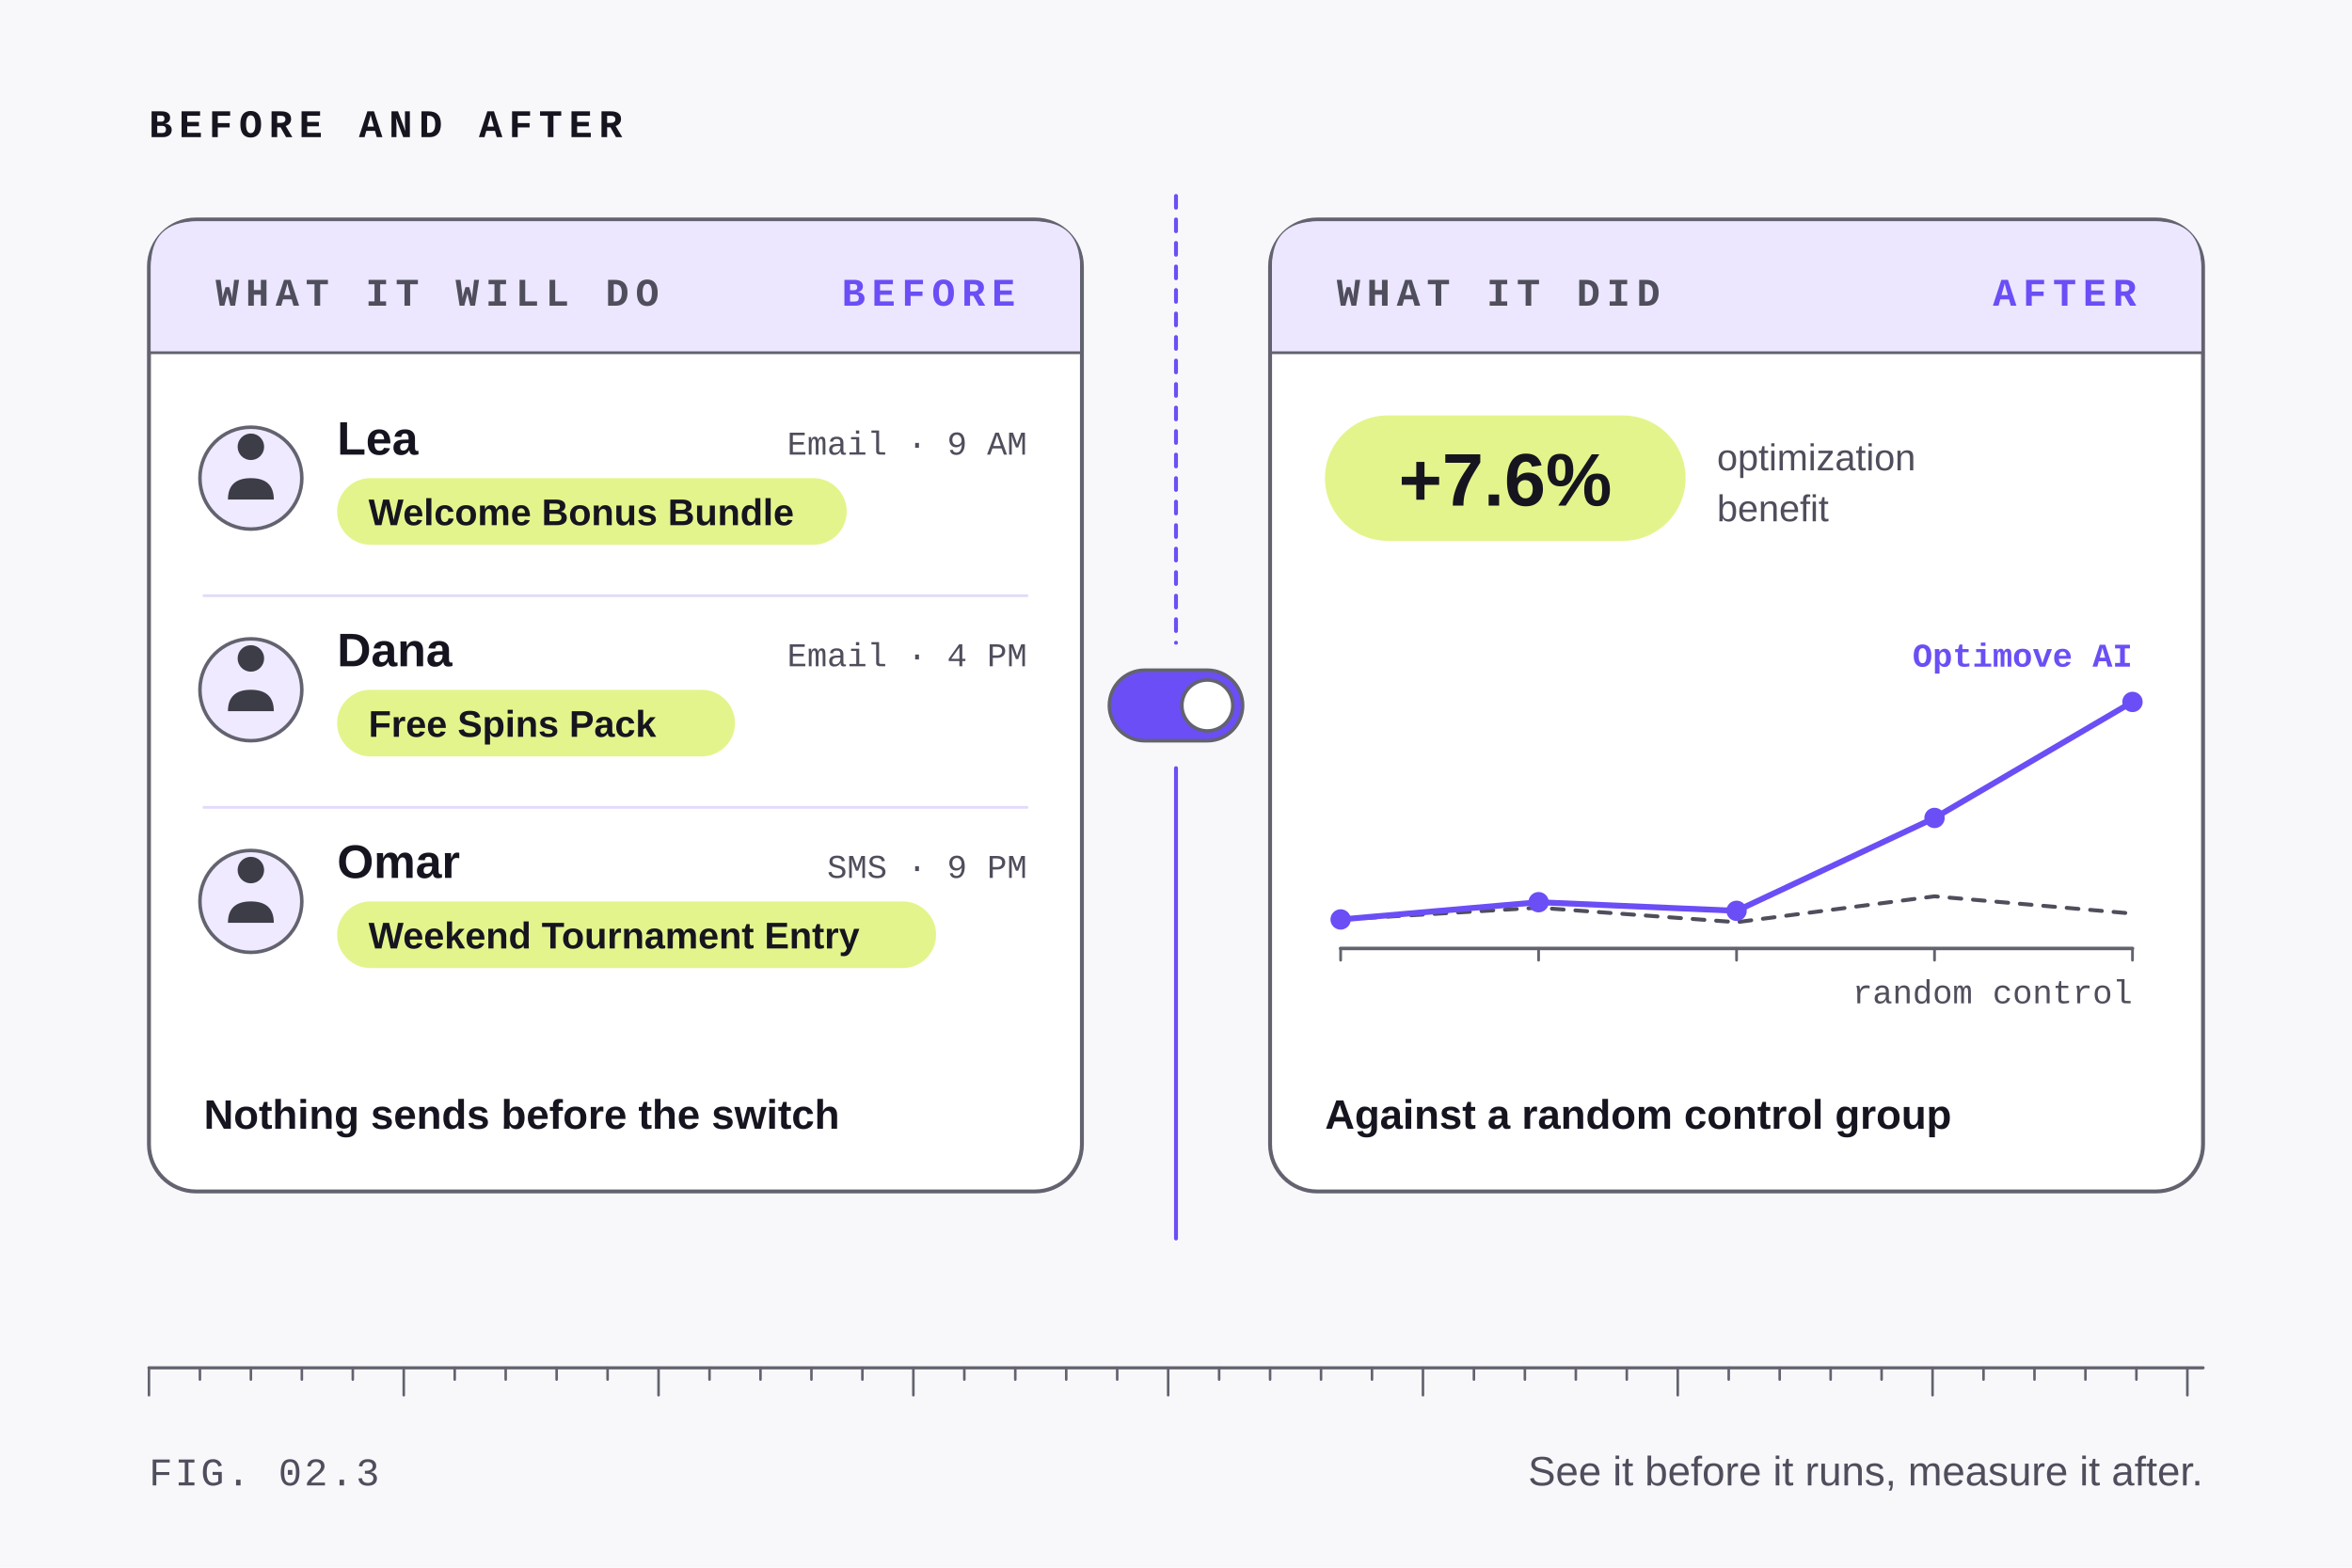
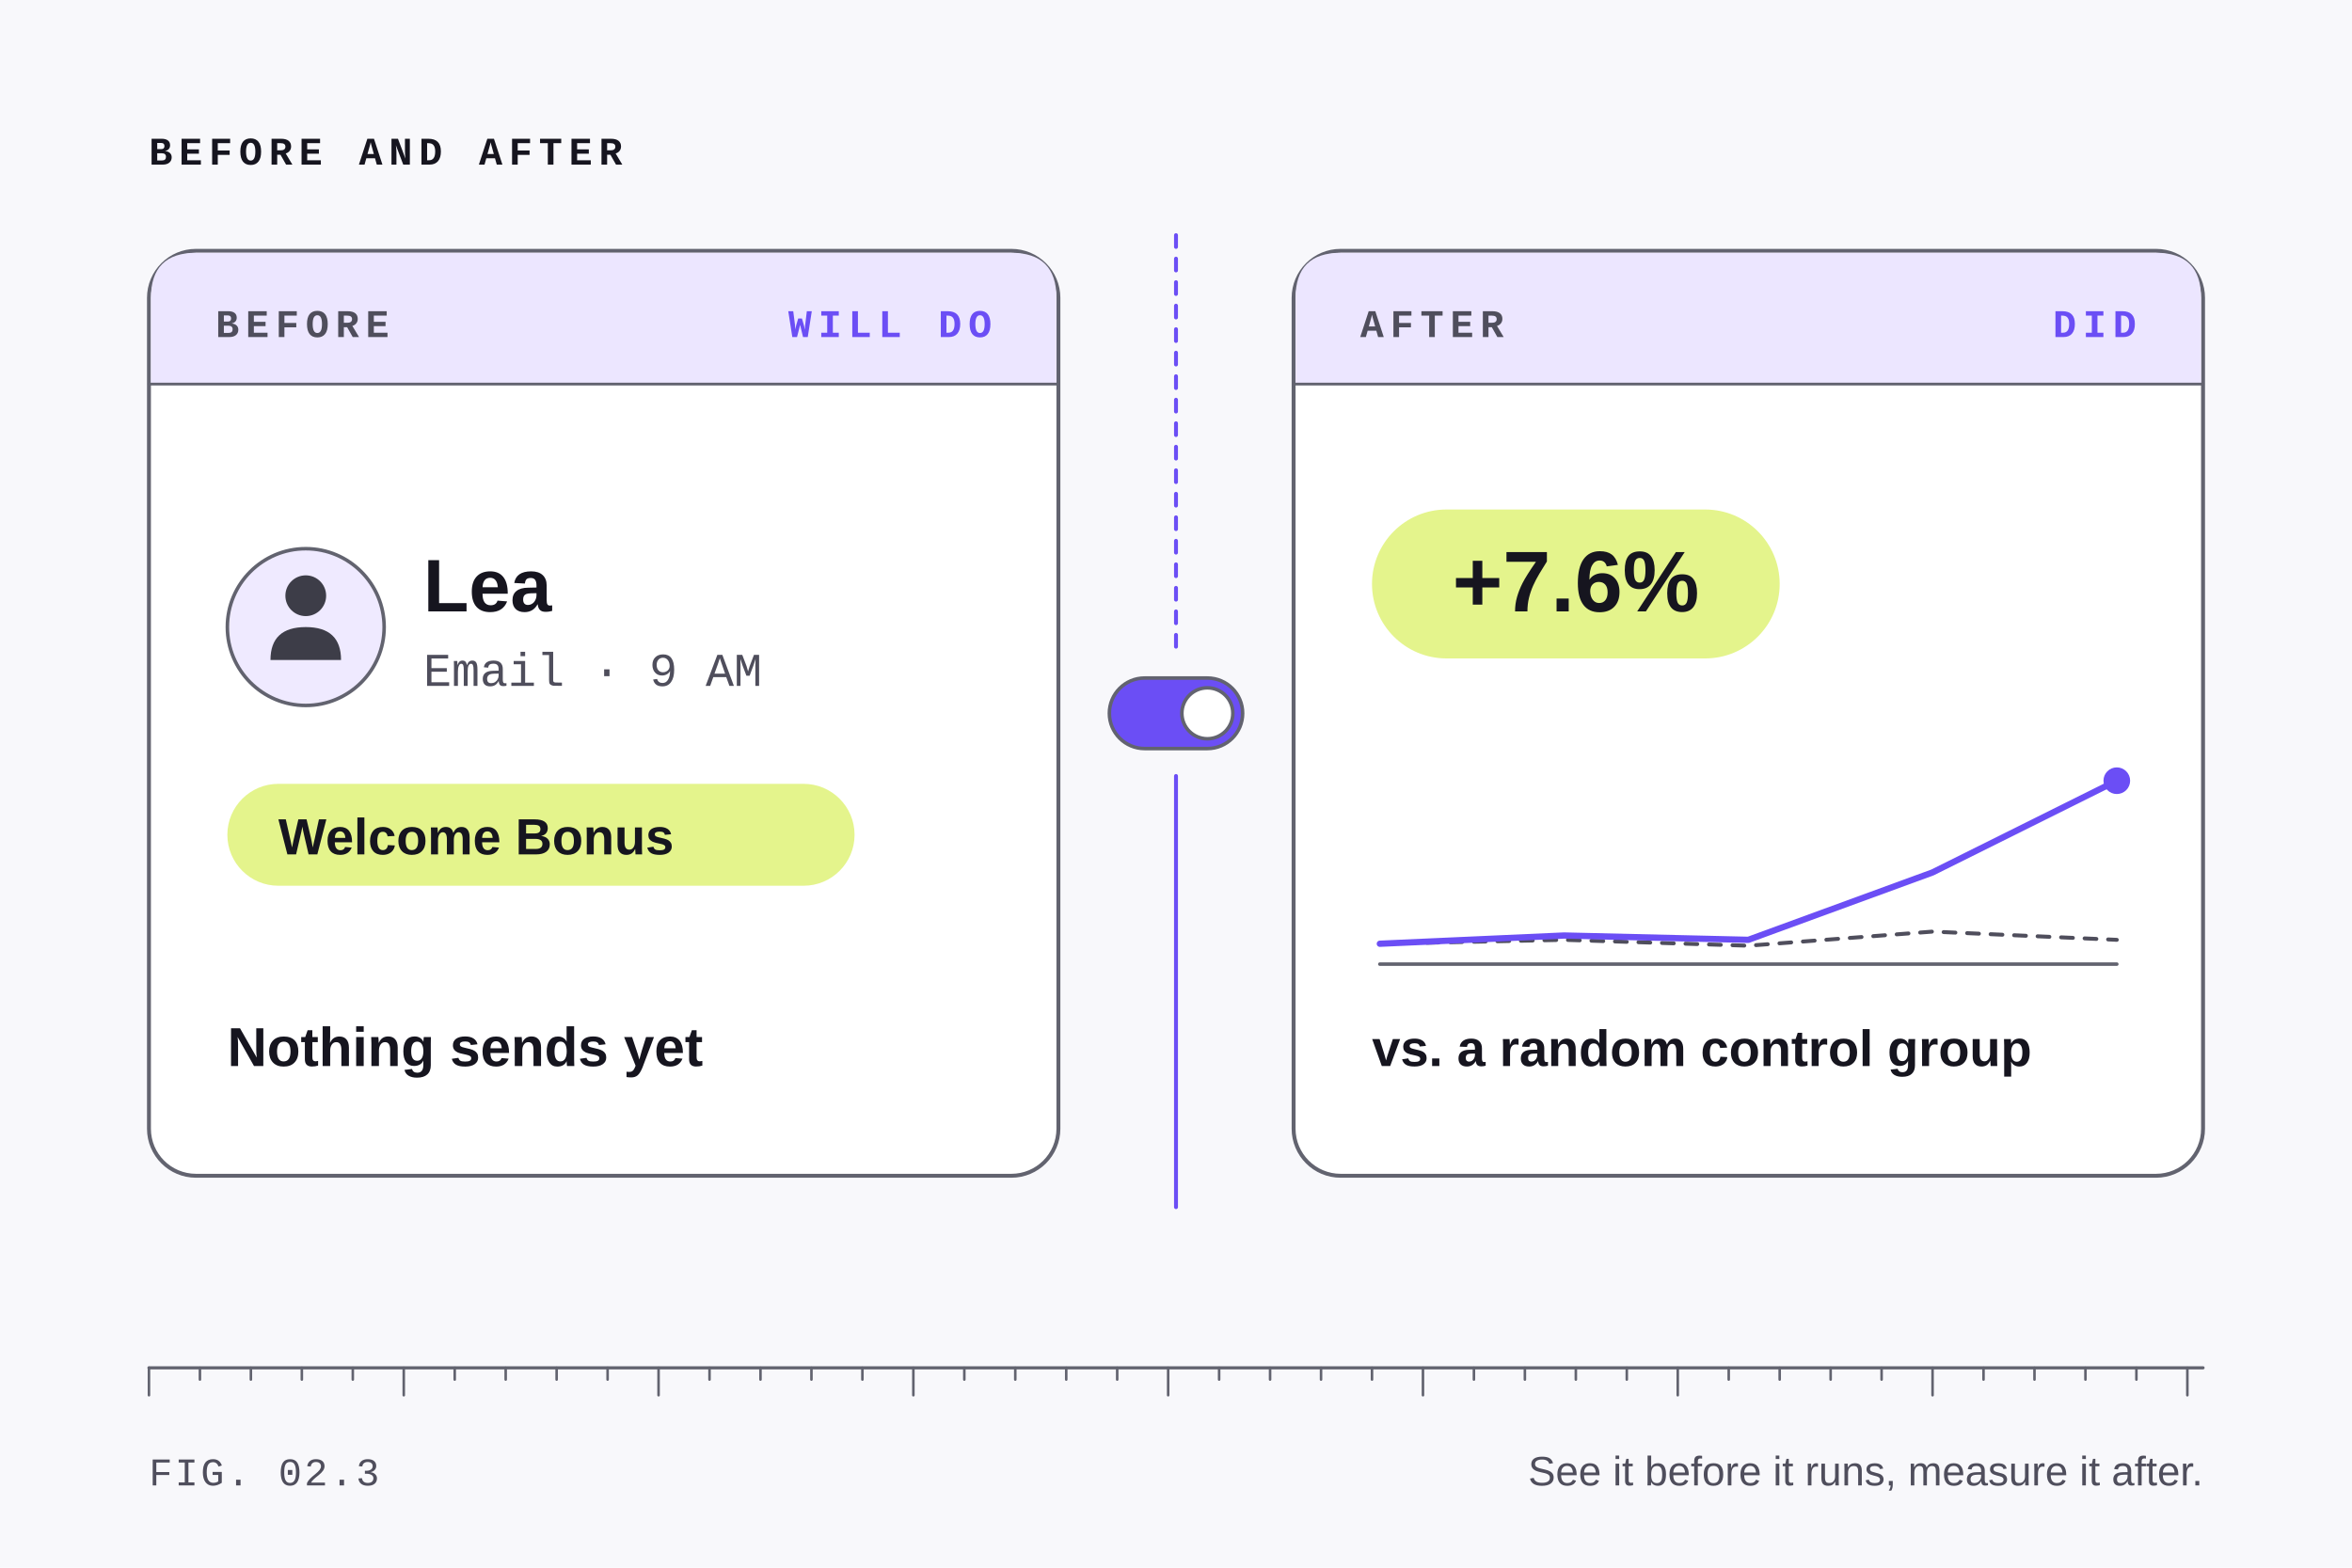
- <svg xmlns="http://www.w3.org/2000/svg" width="600" height="400" viewBox="0 0 600 400" role="img" aria-labelledby="trust-title trust-desc" shape-rendering="geometricPrecision">
+ <svg xmlns="http://www.w3.org/2000/svg" width="600" height="400" viewBox="0 0 600 400" role="img" aria-labelledby="challenge-info-trust-before-after-t challenge-info-trust-before-after-d" shape-rendering="geometricPrecision">
  <rect x="0" y="0" width="600" height="400" rx="0" fill="#f8f8fb" stroke="none" stroke-width="0" vector-effect="non-scaling-stroke" />
-   <text x="38" y="35" font-family="'SFMono-Regular', Consolas, 'Liberation Mono', monospace" font-size="10" font-weight="600" fill="var(--diagram-ink, #16151f)" text-anchor="start" letter-spacing="1.65">BEFORE AND AFTER</text>
-   <rect x="38" y="56" width="238" height="248" rx="12" fill="var(--paper, #ffffff)" stroke="var(--diagram-line, #62636f)" stroke-width="1" vector-effect="non-scaling-stroke" data-card="before" />
-   <path d="M38.5 90V68Q38.5 56.5 50 56.5H264Q275.5 56.5 275.5 68V90Z" fill="#ece6ff" stroke="none" stroke-width="0" stroke-linecap="round" stroke-linejoin="round" vector-effect="non-scaling-stroke" />
-   <path d="M38 90H276" fill="none" stroke="var(--diagram-line, #62636f)" stroke-width="0.7" stroke-linecap="round" stroke-linejoin="round" vector-effect="non-scaling-stroke" />
-   <text x="55" y="78" font-family="'SFMono-Regular', Consolas, 'Liberation Mono', monospace" font-size="10" font-weight="600" fill="var(--diagram-muted, #4f4e5c)" text-anchor="start" letter-spacing="1.65">WHAT IT WILL DO</text>
-   <text x="259" y="78" font-family="'SFMono-Regular', Consolas, 'Liberation Mono', monospace" font-size="10" font-weight="600" fill="var(--violet, #6b4ef5)" text-anchor="end" letter-spacing="1.65">BEFORE</text>
-   <circle cx="64" cy="122" r="13" fill="#efeaff" stroke="var(--diagram-line, #62636f)" stroke-width="0.9" vector-effect="non-scaling-stroke" />
-   <circle cx="64" cy="114" r="3.38" fill="#3d3d48" stroke="none" stroke-width="0" vector-effect="non-scaling-stroke" />
-   <path d="M58.15 127.46Q58.15 122 64 122Q69.85 122 69.85 127.46Z" fill="#3d3d48" stroke="none" stroke-width="0" stroke-linecap="round" stroke-linejoin="round" vector-effect="non-scaling-stroke" />
-   <text x="86" y="116" font-family="Montserrat, 'Helvetica Neue', Arial, sans-serif" font-size="12" font-weight="700" fill="var(--diagram-ink, #16151f)" text-anchor="start">Lea</text>
-   <text x="262" y="116" font-family="'SFMono-Regular', Consolas, 'Liberation Mono', monospace" font-size="8.5" font-weight="400" fill="var(--diagram-muted, #4f4e5c)" text-anchor="end">Email · 9 AM</text>
-   <rect x="86" y="122" width="130.0" height="17" rx="8.5" fill="var(--diagram-highlight, #e4f48c)" stroke="none" stroke-width="0" vector-effect="non-scaling-stroke" />
-   <text x="94" y="134" font-family="Montserrat, 'Helvetica Neue', Arial, sans-serif" font-size="9.5" font-weight="600" fill="var(--diagram-ink, #16151f)" text-anchor="start">Welcome Bonus Bundle</text>
-   <circle cx="64" cy="176" r="13" fill="#efeaff" stroke="var(--diagram-line, #62636f)" stroke-width="0.9" vector-effect="non-scaling-stroke" />
-   <circle cx="64" cy="168" r="3.38" fill="#3d3d48" stroke="none" stroke-width="0" vector-effect="non-scaling-stroke" />
-   <path d="M58.15 181.46Q58.15 176 64 176Q69.85 176 69.85 181.46Z" fill="#3d3d48" stroke="none" stroke-width="0" stroke-linecap="round" stroke-linejoin="round" vector-effect="non-scaling-stroke" />
-   <text x="86" y="170" font-family="Montserrat, 'Helvetica Neue', Arial, sans-serif" font-size="12" font-weight="700" fill="var(--diagram-ink, #16151f)" text-anchor="start">Dana</text>
-   <text x="262" y="170" font-family="'SFMono-Regular', Consolas, 'Liberation Mono', monospace" font-size="8.5" font-weight="400" fill="var(--diagram-muted, #4f4e5c)" text-anchor="end">Email · 4 PM</text>
-   <rect x="86" y="176" width="101.5" height="17" rx="8.5" fill="var(--diagram-highlight, #e4f48c)" stroke="none" stroke-width="0" vector-effect="non-scaling-stroke" />
-   <text x="94" y="188" font-family="Montserrat, 'Helvetica Neue', Arial, sans-serif" font-size="9.5" font-weight="600" fill="var(--diagram-ink, #16151f)" text-anchor="start">Free Spins Pack</text>
-   <path d="M52 152H262" fill="none" stroke="#e2dbfb" stroke-width="0.7" stroke-linecap="round" stroke-linejoin="round" vector-effect="non-scaling-stroke" />
-   <circle cx="64" cy="230" r="13" fill="#efeaff" stroke="var(--diagram-line, #62636f)" stroke-width="0.9" vector-effect="non-scaling-stroke" />
-   <circle cx="64" cy="222" r="3.38" fill="#3d3d48" stroke="none" stroke-width="0" vector-effect="non-scaling-stroke" />
-   <path d="M58.15 235.46Q58.15 230 64 230Q69.85 230 69.85 235.46Z" fill="#3d3d48" stroke="none" stroke-width="0" stroke-linecap="round" stroke-linejoin="round" vector-effect="non-scaling-stroke" />
-   <text x="86" y="224" font-family="Montserrat, 'Helvetica Neue', Arial, sans-serif" font-size="12" font-weight="700" fill="var(--diagram-ink, #16151f)" text-anchor="start">Omar</text>
-   <text x="262" y="224" font-family="'SFMono-Regular', Consolas, 'Liberation Mono', monospace" font-size="8.5" font-weight="400" fill="var(--diagram-muted, #4f4e5c)" text-anchor="end">SMS · 9 PM</text>
-   <rect x="86" y="230" width="152.8" height="17" rx="8.5" fill="var(--diagram-highlight, #e4f48c)" stroke="none" stroke-width="0" vector-effect="non-scaling-stroke" />
-   <text x="94" y="242" font-family="Montserrat, 'Helvetica Neue', Arial, sans-serif" font-size="9.5" font-weight="600" fill="var(--diagram-ink, #16151f)" text-anchor="start">Weekend Tournament Entry</text>
-   <path d="M52 206H262" fill="none" stroke="#e2dbfb" stroke-width="0.7" stroke-linecap="round" stroke-linejoin="round" vector-effect="non-scaling-stroke" />
-   <text x="52" y="288" font-family="Montserrat, 'Helvetica Neue', Arial, sans-serif" font-size="10.5" font-weight="600" fill="var(--diagram-ink, #16151f)" text-anchor="start">Nothing sends before the switch</text>
-   <path d="M300.0 50L300.0 164.0" fill="none" stroke="var(--violet, #6b4ef5)" stroke-width="1" stroke-linecap="round" stroke-linejoin="round" vector-effect="non-scaling-stroke" stroke-dasharray="3 3" />
-   <path d="M300.0 196.0L300.0 316" fill="none" stroke="var(--violet, #6b4ef5)" stroke-width="1" stroke-linecap="round" stroke-linejoin="round" vector-effect="non-scaling-stroke" />
-   <rect x="283.0" y="171.0" width="34" height="18" rx="9" fill="var(--violet, #6b4ef5)" stroke="var(--diagram-line, #62636f)" stroke-width="0.9" vector-effect="non-scaling-stroke" />
-   <circle cx="308.0" cy="180.0" r="6.5" fill="var(--paper, #ffffff)" stroke="var(--diagram-line, #62636f)" stroke-width="0.9" vector-effect="non-scaling-stroke" />
-   <rect x="324" y="56" width="238" height="248" rx="12" fill="var(--paper, #ffffff)" stroke="var(--diagram-line, #62636f)" stroke-width="1" vector-effect="non-scaling-stroke" data-card="after" />
-   <path d="M324.5 90V68Q324.5 56.5 336 56.5H550Q561.5 56.5 561.5 68V90Z" fill="#ece6ff" stroke="none" stroke-width="0" stroke-linecap="round" stroke-linejoin="round" vector-effect="non-scaling-stroke" />
-   <path d="M324 90H562" fill="none" stroke="var(--diagram-line, #62636f)" stroke-width="0.7" stroke-linecap="round" stroke-linejoin="round" vector-effect="non-scaling-stroke" />
-   <text x="341" y="78" font-family="'SFMono-Regular', Consolas, 'Liberation Mono', monospace" font-size="10" font-weight="600" fill="var(--diagram-muted, #4f4e5c)" text-anchor="start" letter-spacing="1.65">WHAT IT DID</text>
-   <text x="545" y="78" font-family="'SFMono-Regular', Consolas, 'Liberation Mono', monospace" font-size="10" font-weight="600" fill="var(--violet, #6b4ef5)" text-anchor="end" letter-spacing="1.65">AFTER</text>
-   <rect x="338" y="106" width="92" height="32" rx="16" fill="var(--diagram-highlight, #e4f48c)" stroke="none" stroke-width="0" vector-effect="non-scaling-stroke" />
-   <text x="384" y="129" font-family="Montserrat, 'Helvetica Neue', Arial, sans-serif" font-size="19" font-weight="700" fill="var(--diagram-ink, #16151f)" text-anchor="middle">+7.6%</text>
-   <text x="438" y="120" font-family="Montserrat, 'Helvetica Neue', Arial, sans-serif" font-size="9.5" font-weight="400" fill="var(--diagram-muted, #4f4e5c)" text-anchor="start">optimization</text>
-   <text x="438" y="133" font-family="Montserrat, 'Helvetica Neue', Arial, sans-serif" font-size="9.5" font-weight="400" fill="var(--diagram-muted, #4f4e5c)" text-anchor="start">benefit</text>
-   <path d="M342.0 234.6L392.5 231.6L443.0 235.3L493.5 228.7L544.0 233.1" fill="none" stroke="var(--diagram-muted, #4f4e5c)" stroke-width="1" stroke-linecap="round" stroke-linejoin="round" vector-effect="non-scaling-stroke" stroke-dasharray="3 3" />
-   <path d="M342.0 234.6L392.5 230.2L443.0 232.4L493.5 208.7L544.0 179.1" fill="none" stroke="var(--violet, #6b4ef5)" stroke-width="1.5" stroke-linecap="round" stroke-linejoin="round" vector-effect="non-scaling-stroke" />
-   <circle cx="342.0" cy="234.6" r="2.6" fill="var(--violet, #6b4ef5)" stroke="none" stroke-width="0" vector-effect="non-scaling-stroke" />
-   <circle cx="392.5" cy="230.2" r="2.6" fill="var(--violet, #6b4ef5)" stroke="none" stroke-width="0" vector-effect="non-scaling-stroke" />
-   <circle cx="443.0" cy="232.4" r="2.6" fill="var(--violet, #6b4ef5)" stroke="none" stroke-width="0" vector-effect="non-scaling-stroke" />
-   <circle cx="493.5" cy="208.7" r="2.6" fill="var(--violet, #6b4ef5)" stroke="none" stroke-width="0" vector-effect="non-scaling-stroke" />
-   <circle cx="544.0" cy="179.1" r="2.6" fill="var(--violet, #6b4ef5)" stroke="none" stroke-width="0" vector-effect="non-scaling-stroke" />
-   <path d="M342 242H544" fill="none" stroke="var(--diagram-line, #62636f)" stroke-width="0.9" stroke-linecap="round" stroke-linejoin="round" vector-effect="non-scaling-stroke" />
-   <path d="M342.0 242L342.0 245" fill="none" stroke="var(--diagram-line, #62636f)" stroke-width="0.7" stroke-linecap="round" stroke-linejoin="round" vector-effect="non-scaling-stroke" />
-   <path d="M392.5 242L392.5 245" fill="none" stroke="var(--diagram-line, #62636f)" stroke-width="0.7" stroke-linecap="round" stroke-linejoin="round" vector-effect="non-scaling-stroke" />
-   <path d="M443.0 242L443.0 245" fill="none" stroke="var(--diagram-line, #62636f)" stroke-width="0.7" stroke-linecap="round" stroke-linejoin="round" vector-effect="non-scaling-stroke" />
-   <path d="M493.5 242L493.5 245" fill="none" stroke="var(--diagram-line, #62636f)" stroke-width="0.7" stroke-linecap="round" stroke-linejoin="round" vector-effect="non-scaling-stroke" />
-   <path d="M544.0 242L544.0 245" fill="none" stroke="var(--diagram-line, #62636f)" stroke-width="0.7" stroke-linecap="round" stroke-linejoin="round" vector-effect="non-scaling-stroke" />
-   <text x="544" y="170.1" font-family="'SFMono-Regular', Consolas, 'Liberation Mono', monospace" font-size="8.5" font-weight="600" fill="var(--violet, #6b4ef5)" text-anchor="end">Optimove AI</text>
-   <text x="544" y="256" font-family="'SFMono-Regular', Consolas, 'Liberation Mono', monospace" font-size="8.5" font-weight="400" fill="var(--diagram-muted, #4f4e5c)" text-anchor="end">random control</text>
-   <text x="338" y="288" font-family="Montserrat, 'Helvetica Neue', Arial, sans-serif" font-size="10.5" font-weight="600" fill="var(--diagram-ink, #16151f)" text-anchor="start">Against a random control group</text>
+   <text x="38" y="42" font-family="'SFMono-Regular', Consolas, 'Liberation Mono', monospace" font-size="10" font-weight="600" fill="var(--diagram-ink, #16151f)" text-anchor="start" letter-spacing="1.65">BEFORE AND AFTER</text>
+   <rect x="38" y="64" width="232" height="236" rx="12" fill="var(--paper, #ffffff)" stroke="var(--diagram-line, #62636f)" stroke-width="1" vector-effect="non-scaling-stroke" data-card="customer-card" />
+   <path d="M38.5 98V76Q38.5 64.5 50 64.5H258Q269.5 64.5 269.5 76V98Z" fill="#ece6ff" stroke="none" stroke-width="0" stroke-linecap="round" stroke-linejoin="round" vector-effect="non-scaling-stroke" />
+   <path d="M38 98H270" fill="none" stroke="var(--diagram-line, #62636f)" stroke-width="0.7" stroke-linecap="round" stroke-linejoin="round" vector-effect="non-scaling-stroke" />
+   <text x="55" y="86" font-family="'SFMono-Regular', Consolas, 'Liberation Mono', monospace" font-size="10" font-weight="600" fill="var(--diagram-muted, #4f4e5c)" text-anchor="start" letter-spacing="1.65">BEFORE</text>
+   <text x="253" y="86" font-family="'SFMono-Regular', Consolas, 'Liberation Mono', monospace" font-size="10" font-weight="600" fill="var(--violet, #6b4ef5)" text-anchor="end" letter-spacing="1.65">WILL DO</text>
+   <circle cx="78" cy="160" r="20" fill="#efeaff" stroke="var(--diagram-line, #62636f)" stroke-width="0.9" vector-effect="non-scaling-stroke" />
+   <circle cx="78" cy="152" r="5.2" fill="#3d3d48" stroke="none" stroke-width="0" vector-effect="non-scaling-stroke" />
+   <path d="M69.0 168.4Q69.0 160 78 160Q87.0 160 87.0 168.4Z" fill="#3d3d48" stroke="none" stroke-width="0" stroke-linecap="round" stroke-linejoin="round" vector-effect="non-scaling-stroke" />
+   <text x="108" y="156" font-family="Montserrat, 'Helvetica Neue', Arial, sans-serif" font-size="19" font-weight="700" fill="var(--diagram-ink, #16151f)" text-anchor="start">Lea</text>
+   <text x="108" y="175" font-family="'SFMono-Regular', Consolas, 'Liberation Mono', monospace" font-size="12" font-weight="500" fill="var(--diagram-muted, #4f4e5c)" text-anchor="start">Email · 9 AM</text>
+   <rect x="58" y="200" width="160" height="26" rx="13" fill="var(--diagram-highlight, #e4f48c)" stroke="none" stroke-width="0" vector-effect="non-scaling-stroke" />
+   <text x="71" y="218" font-family="Montserrat, 'Helvetica Neue', Arial, sans-serif" font-size="13" font-weight="600" fill="var(--diagram-ink, #16151f)" text-anchor="start">Welcome Bonus</text>
+   <text x="58" y="272" font-family="Montserrat, 'Helvetica Neue', Arial, sans-serif" font-size="14" font-weight="600" fill="var(--diagram-ink, #16151f)" text-anchor="start">Nothing sends yet</text>
+   <path d="M300.0 60L300.0 166.0" fill="none" stroke="var(--violet, #6b4ef5)" stroke-width="1" stroke-linecap="round" stroke-linejoin="round" vector-effect="non-scaling-stroke" stroke-dasharray="3 3" />
+   <path d="M300.0 198.0L300.0 308" fill="none" stroke="var(--violet, #6b4ef5)" stroke-width="1" stroke-linecap="round" stroke-linejoin="round" vector-effect="non-scaling-stroke" />
+   <rect x="283.0" y="173.0" width="34" height="18" rx="9" fill="var(--violet, #6b4ef5)" stroke="var(--diagram-line, #62636f)" stroke-width="0.9" vector-effect="non-scaling-stroke" />
+   <circle cx="308.0" cy="182.0" r="6.5" fill="var(--paper, #ffffff)" stroke="var(--diagram-line, #62636f)" stroke-width="0.9" vector-effect="non-scaling-stroke" />
+   <rect x="330" y="64" width="232" height="236" rx="12" fill="var(--paper, #ffffff)" stroke="var(--diagram-line, #62636f)" stroke-width="1" vector-effect="non-scaling-stroke" data-card="customer-card" />
+   <path d="M330.5 98V76Q330.5 64.5 342 64.5H550Q561.5 64.5 561.5 76V98Z" fill="#ece6ff" stroke="none" stroke-width="0" stroke-linecap="round" stroke-linejoin="round" vector-effect="non-scaling-stroke" />
+   <path d="M330 98H562" fill="none" stroke="var(--diagram-line, #62636f)" stroke-width="0.7" stroke-linecap="round" stroke-linejoin="round" vector-effect="non-scaling-stroke" />
+   <text x="347" y="86" font-family="'SFMono-Regular', Consolas, 'Liberation Mono', monospace" font-size="10" font-weight="600" fill="var(--diagram-muted, #4f4e5c)" text-anchor="start" letter-spacing="1.65">AFTER</text>
+   <text x="545" y="86" font-family="'SFMono-Regular', Consolas, 'Liberation Mono', monospace" font-size="10" font-weight="600" fill="var(--violet, #6b4ef5)" text-anchor="end" letter-spacing="1.65">DID</text>
+   <rect x="350" y="130" width="104" height="38" rx="19" fill="var(--diagram-highlight, #e4f48c)" stroke="none" stroke-width="0" vector-effect="non-scaling-stroke" />
+   <text x="402" y="156" font-family="Montserrat, 'Helvetica Neue', Arial, sans-serif" font-size="22" font-weight="700" fill="var(--diagram-ink, #16151f)" text-anchor="middle">+7.6%</text>
+   <path d="M352.0 240.8L399.0 239.8L446.0 241.3L493.0 237.7L540.0 239.8" fill="none" stroke="var(--diagram-muted, #4f4e5c)" stroke-width="1" stroke-linecap="round" stroke-linejoin="round" vector-effect="non-scaling-stroke" stroke-dasharray="3 3" />
+   <path d="M352.0 240.8L399.0 238.7L446.0 239.8L493.0 222.6L540.0 199.2" fill="none" stroke="var(--violet, #6b4ef5)" stroke-width="1.6" stroke-linecap="round" stroke-linejoin="round" vector-effect="non-scaling-stroke" />
+   <circle cx="540.0" cy="199.2" r="3.4" fill="var(--violet, #6b4ef5)" stroke="none" stroke-width="0" vector-effect="non-scaling-stroke" />
+   <path d="M352 246H540" fill="none" stroke="var(--diagram-line, #62636f)" stroke-width="0.9" stroke-linecap="round" stroke-linejoin="round" vector-effect="non-scaling-stroke" />
+   <text x="350" y="272" font-family="Montserrat, 'Helvetica Neue', Arial, sans-serif" font-size="13" font-weight="600" fill="var(--diagram-ink, #16151f)" text-anchor="start">vs. a random control group</text>
  <path d="M38 349H562" fill="none" stroke="var(--diagram-line, #62636f)" stroke-width="0.8" stroke-linecap="round" stroke-linejoin="round" vector-effect="non-scaling-stroke" />
  <path d="M38 349L38 356" fill="none" stroke="var(--diagram-line, #62636f)" stroke-width="0.65" stroke-linecap="round" stroke-linejoin="round" vector-effect="non-scaling-stroke" />
  <path d="M51 349L51 352" fill="none" stroke="var(--diagram-line, #62636f)" stroke-width="0.65" stroke-linecap="round" stroke-linejoin="round" vector-effect="non-scaling-stroke" />
  <path d="M64 349L64 352" fill="none" stroke="var(--diagram-line, #62636f)" stroke-width="0.65" stroke-linecap="round" stroke-linejoin="round" vector-effect="non-scaling-stroke" />
  <path d="M77 349L77 352" fill="none" stroke="var(--diagram-line, #62636f)" stroke-width="0.65" stroke-linecap="round" stroke-linejoin="round" vector-effect="non-scaling-stroke" />
  <path d="M90 349L90 352" fill="none" stroke="var(--diagram-line, #62636f)" stroke-width="0.65" stroke-linecap="round" stroke-linejoin="round" vector-effect="non-scaling-stroke" />
  <path d="M103 349L103 356" fill="none" stroke="var(--diagram-line, #62636f)" stroke-width="0.65" stroke-linecap="round" stroke-linejoin="round" vector-effect="non-scaling-stroke" />
  <path d="M116 349L116 352" fill="none" stroke="var(--diagram-line, #62636f)" stroke-width="0.65" stroke-linecap="round" stroke-linejoin="round" vector-effect="non-scaling-stroke" />
  <path d="M129 349L129 352" fill="none" stroke="var(--diagram-line, #62636f)" stroke-width="0.65" stroke-linecap="round" stroke-linejoin="round" vector-effect="non-scaling-stroke" />
  <path d="M142 349L142 352" fill="none" stroke="var(--diagram-line, #62636f)" stroke-width="0.65" stroke-linecap="round" stroke-linejoin="round" vector-effect="non-scaling-stroke" />
  <path d="M155 349L155 352" fill="none" stroke="var(--diagram-line, #62636f)" stroke-width="0.65" stroke-linecap="round" stroke-linejoin="round" vector-effect="non-scaling-stroke" />
  <path d="M168 349L168 356" fill="none" stroke="var(--diagram-line, #62636f)" stroke-width="0.65" stroke-linecap="round" stroke-linejoin="round" vector-effect="non-scaling-stroke" />
  <path d="M181 349L181 352" fill="none" stroke="var(--diagram-line, #62636f)" stroke-width="0.65" stroke-linecap="round" stroke-linejoin="round" vector-effect="non-scaling-stroke" />
  <path d="M194 349L194 352" fill="none" stroke="var(--diagram-line, #62636f)" stroke-width="0.65" stroke-linecap="round" stroke-linejoin="round" vector-effect="non-scaling-stroke" />
  <path d="M207 349L207 352" fill="none" stroke="var(--diagram-line, #62636f)" stroke-width="0.65" stroke-linecap="round" stroke-linejoin="round" vector-effect="non-scaling-stroke" />
  <path d="M220 349L220 352" fill="none" stroke="var(--diagram-line, #62636f)" stroke-width="0.65" stroke-linecap="round" stroke-linejoin="round" vector-effect="non-scaling-stroke" />
  <path d="M233 349L233 356" fill="none" stroke="var(--diagram-line, #62636f)" stroke-width="0.65" stroke-linecap="round" stroke-linejoin="round" vector-effect="non-scaling-stroke" />
  <path d="M246 349L246 352" fill="none" stroke="var(--diagram-line, #62636f)" stroke-width="0.65" stroke-linecap="round" stroke-linejoin="round" vector-effect="non-scaling-stroke" />
  <path d="M259 349L259 352" fill="none" stroke="var(--diagram-line, #62636f)" stroke-width="0.65" stroke-linecap="round" stroke-linejoin="round" vector-effect="non-scaling-stroke" />
  <path d="M272 349L272 352" fill="none" stroke="var(--diagram-line, #62636f)" stroke-width="0.65" stroke-linecap="round" stroke-linejoin="round" vector-effect="non-scaling-stroke" />
  <path d="M285 349L285 352" fill="none" stroke="var(--diagram-line, #62636f)" stroke-width="0.65" stroke-linecap="round" stroke-linejoin="round" vector-effect="non-scaling-stroke" />
  <path d="M298 349L298 356" fill="none" stroke="var(--diagram-line, #62636f)" stroke-width="0.65" stroke-linecap="round" stroke-linejoin="round" vector-effect="non-scaling-stroke" />
  <path d="M311 349L311 352" fill="none" stroke="var(--diagram-line, #62636f)" stroke-width="0.65" stroke-linecap="round" stroke-linejoin="round" vector-effect="non-scaling-stroke" />
  <path d="M324 349L324 352" fill="none" stroke="var(--diagram-line, #62636f)" stroke-width="0.65" stroke-linecap="round" stroke-linejoin="round" vector-effect="non-scaling-stroke" />
  <path d="M337 349L337 352" fill="none" stroke="var(--diagram-line, #62636f)" stroke-width="0.65" stroke-linecap="round" stroke-linejoin="round" vector-effect="non-scaling-stroke" />
  <path d="M350 349L350 352" fill="none" stroke="var(--diagram-line, #62636f)" stroke-width="0.65" stroke-linecap="round" stroke-linejoin="round" vector-effect="non-scaling-stroke" />
  <path d="M363 349L363 356" fill="none" stroke="var(--diagram-line, #62636f)" stroke-width="0.65" stroke-linecap="round" stroke-linejoin="round" vector-effect="non-scaling-stroke" />
  <path d="M376 349L376 352" fill="none" stroke="var(--diagram-line, #62636f)" stroke-width="0.65" stroke-linecap="round" stroke-linejoin="round" vector-effect="non-scaling-stroke" />
  <path d="M389 349L389 352" fill="none" stroke="var(--diagram-line, #62636f)" stroke-width="0.65" stroke-linecap="round" stroke-linejoin="round" vector-effect="non-scaling-stroke" />
  <path d="M402 349L402 352" fill="none" stroke="var(--diagram-line, #62636f)" stroke-width="0.65" stroke-linecap="round" stroke-linejoin="round" vector-effect="non-scaling-stroke" />
  <path d="M415 349L415 352" fill="none" stroke="var(--diagram-line, #62636f)" stroke-width="0.65" stroke-linecap="round" stroke-linejoin="round" vector-effect="non-scaling-stroke" />
  <path d="M428 349L428 356" fill="none" stroke="var(--diagram-line, #62636f)" stroke-width="0.65" stroke-linecap="round" stroke-linejoin="round" vector-effect="non-scaling-stroke" />
  <path d="M441 349L441 352" fill="none" stroke="var(--diagram-line, #62636f)" stroke-width="0.65" stroke-linecap="round" stroke-linejoin="round" vector-effect="non-scaling-stroke" />
  <path d="M454 349L454 352" fill="none" stroke="var(--diagram-line, #62636f)" stroke-width="0.65" stroke-linecap="round" stroke-linejoin="round" vector-effect="non-scaling-stroke" />
  <path d="M467 349L467 352" fill="none" stroke="var(--diagram-line, #62636f)" stroke-width="0.65" stroke-linecap="round" stroke-linejoin="round" vector-effect="non-scaling-stroke" />
  <path d="M480 349L480 352" fill="none" stroke="var(--diagram-line, #62636f)" stroke-width="0.65" stroke-linecap="round" stroke-linejoin="round" vector-effect="non-scaling-stroke" />
  <path d="M493 349L493 356" fill="none" stroke="var(--diagram-line, #62636f)" stroke-width="0.65" stroke-linecap="round" stroke-linejoin="round" vector-effect="non-scaling-stroke" />
  <path d="M506 349L506 352" fill="none" stroke="var(--diagram-line, #62636f)" stroke-width="0.65" stroke-linecap="round" stroke-linejoin="round" vector-effect="non-scaling-stroke" />
  <path d="M519 349L519 352" fill="none" stroke="var(--diagram-line, #62636f)" stroke-width="0.65" stroke-linecap="round" stroke-linejoin="round" vector-effect="non-scaling-stroke" />
  <path d="M532 349L532 352" fill="none" stroke="var(--diagram-line, #62636f)" stroke-width="0.65" stroke-linecap="round" stroke-linejoin="round" vector-effect="non-scaling-stroke" />
  <path d="M545 349L545 352" fill="none" stroke="var(--diagram-line, #62636f)" stroke-width="0.65" stroke-linecap="round" stroke-linejoin="round" vector-effect="non-scaling-stroke" />
  <path d="M558 349L558 356" fill="none" stroke="var(--diagram-line, #62636f)" stroke-width="0.65" stroke-linecap="round" stroke-linejoin="round" vector-effect="non-scaling-stroke" />
  <text x="38" y="379" font-family="'SFMono-Regular', Consolas, 'Liberation Mono', monospace" font-size="10" font-weight="500" fill="var(--diagram-muted, #4f4e5c)" text-anchor="start" letter-spacing=".6">FIG. 02.3</text>
  <text x="562" y="379" font-family="Montserrat, 'Helvetica Neue', Arial, sans-serif" font-size="10.5" font-weight="400" fill="var(--diagram-muted, #4f4e5c)" text-anchor="end">See it before it runs, measure it after.</text>
</svg>
